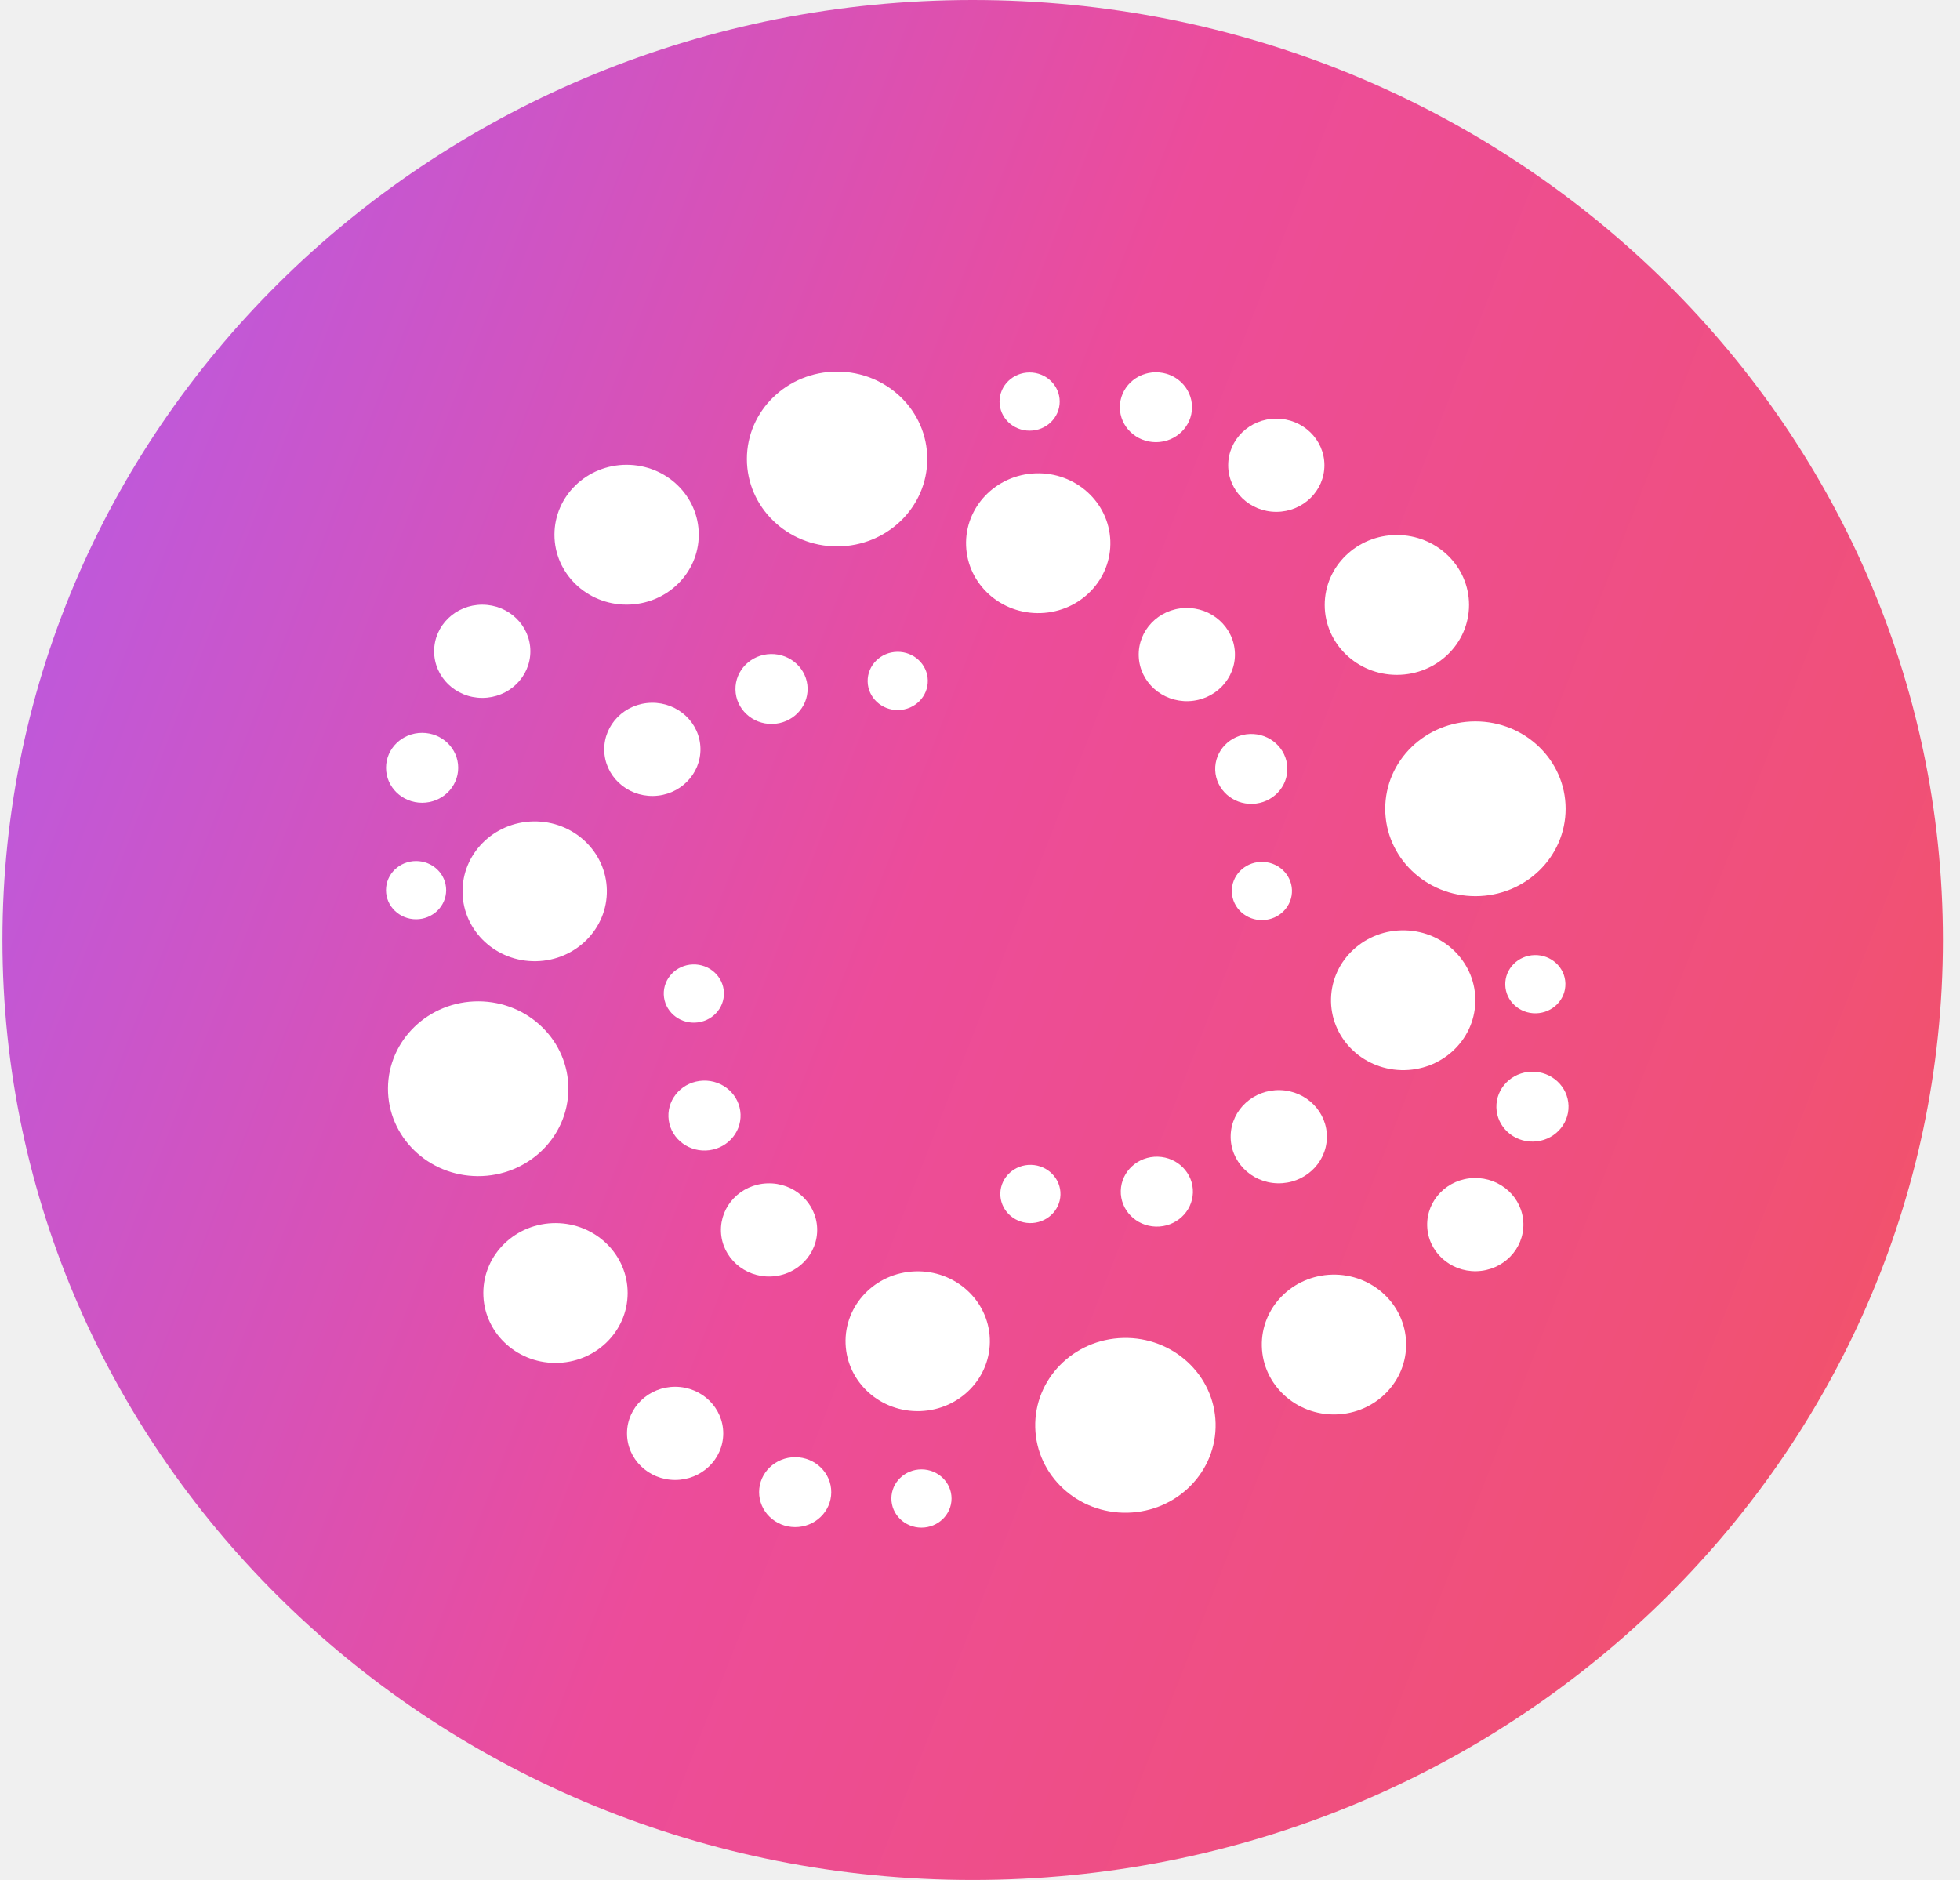
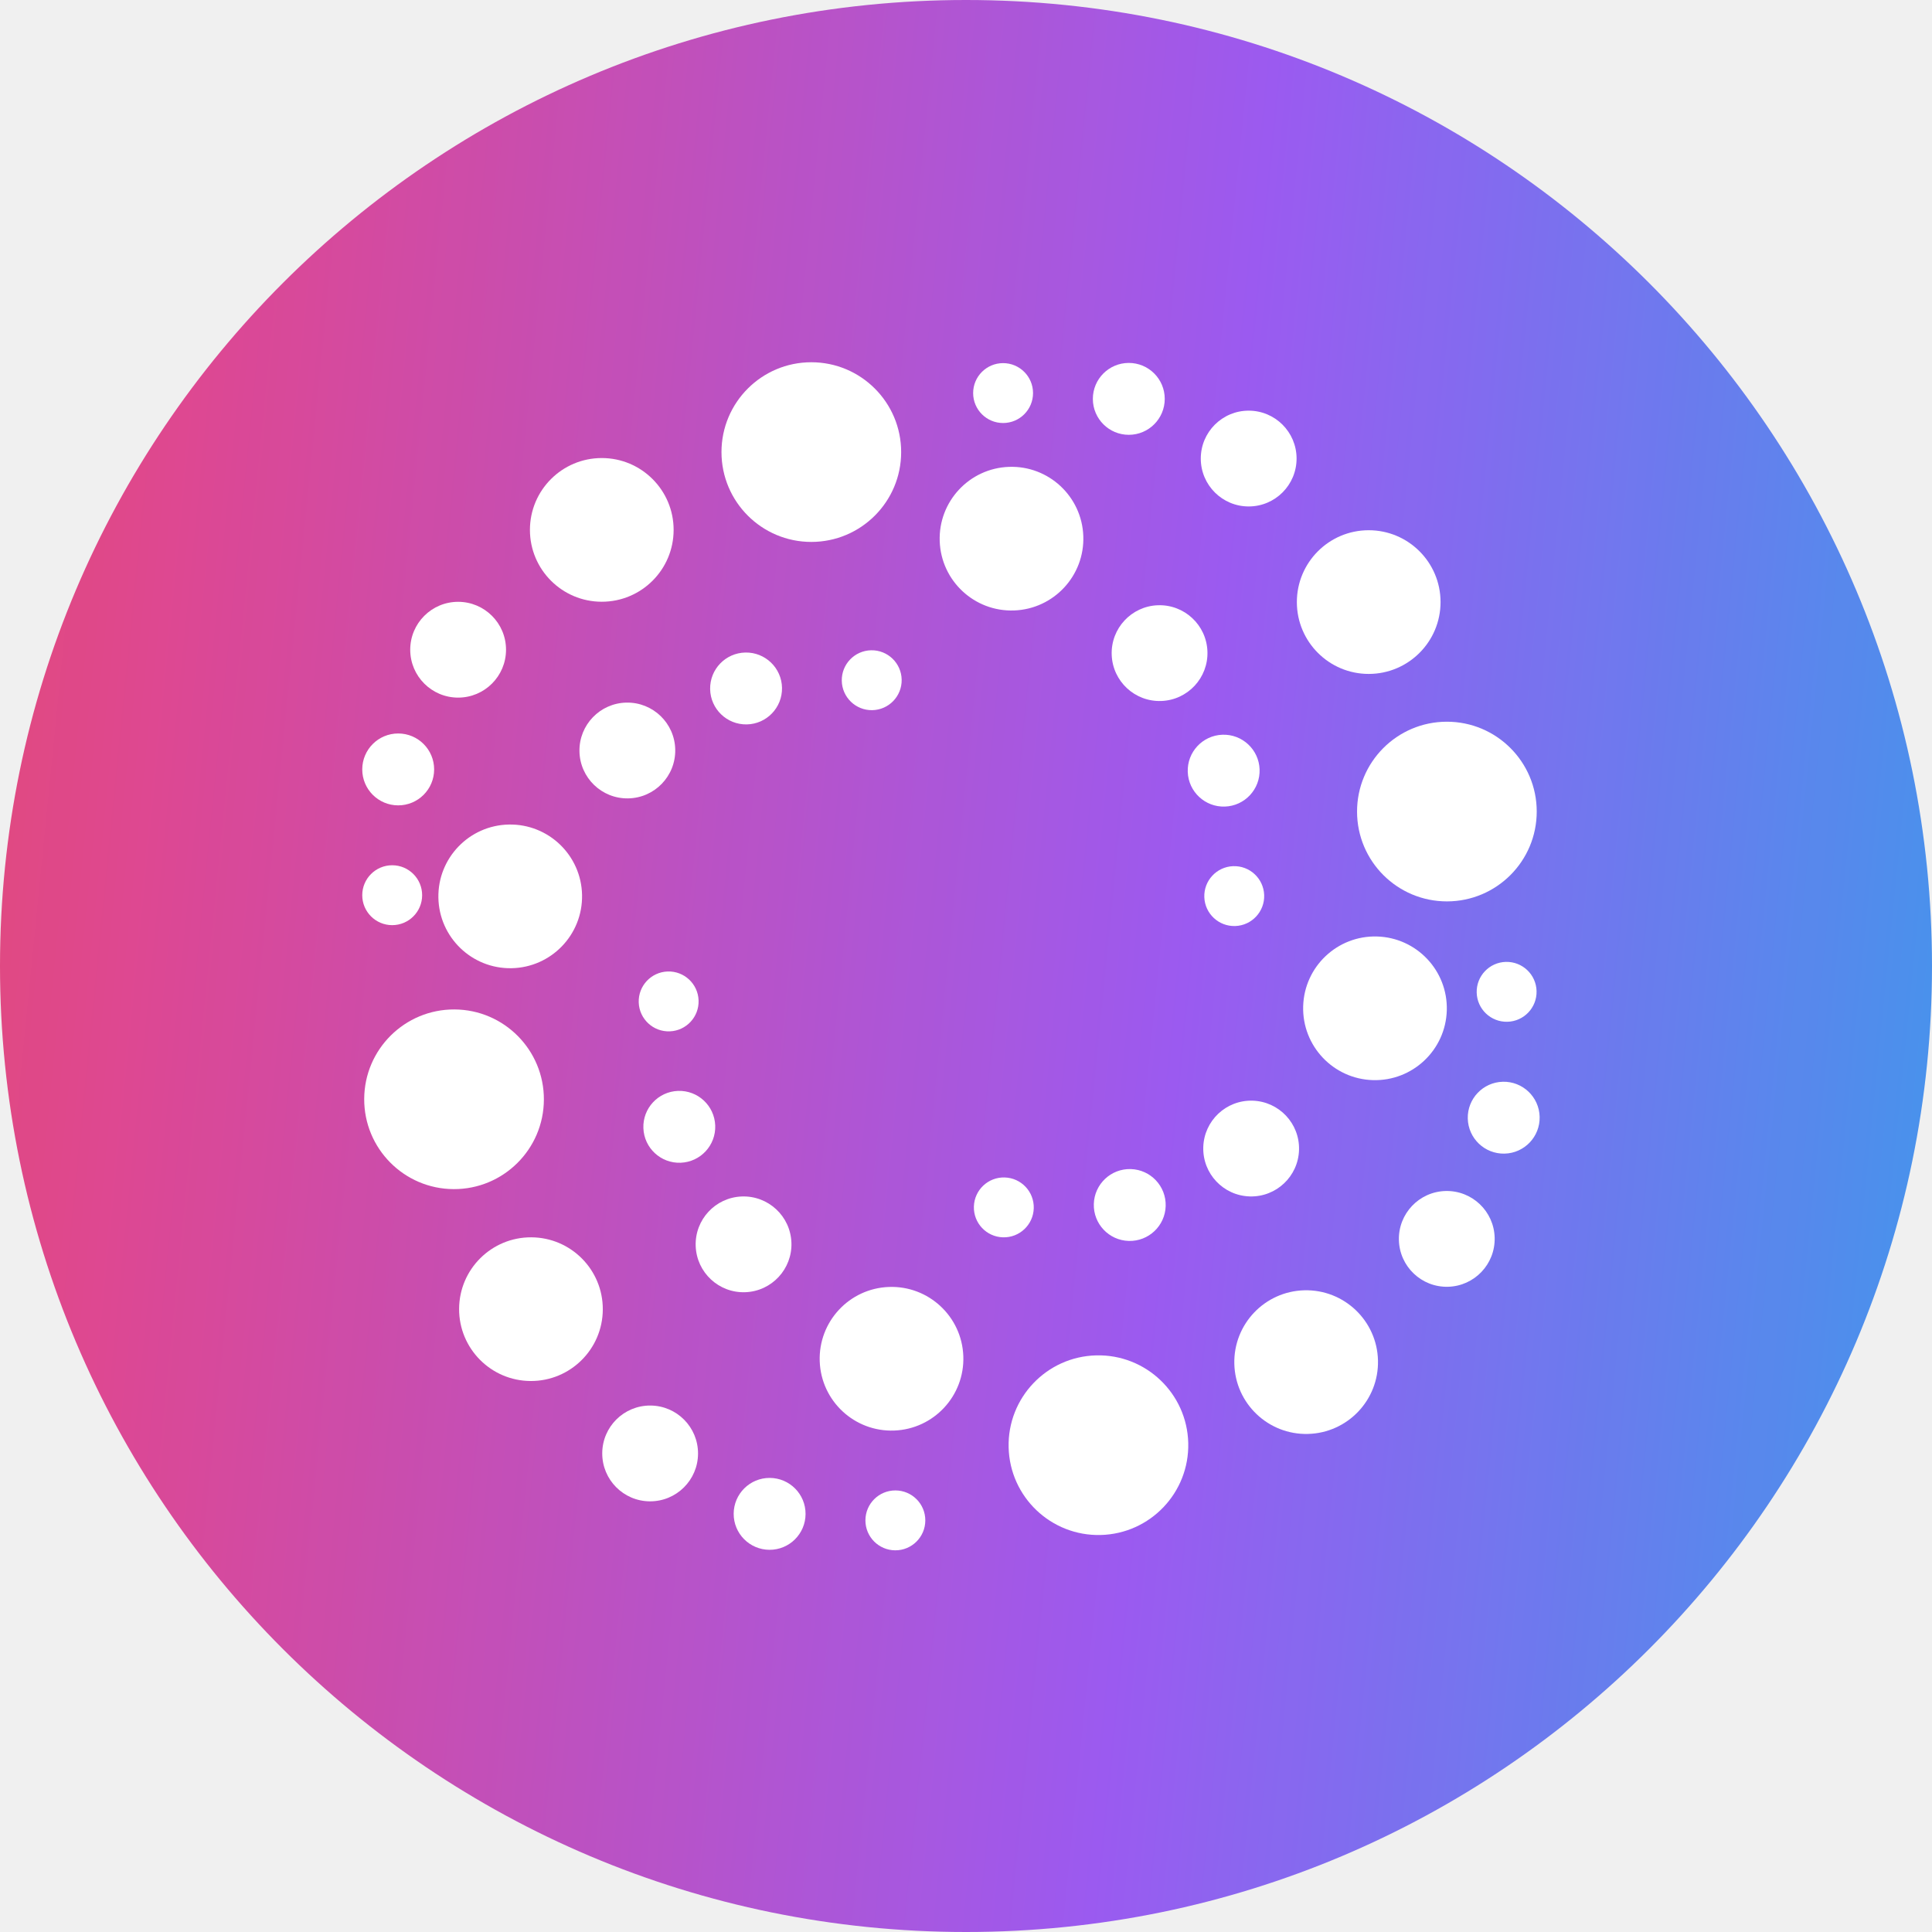
- <svg xmlns="http://www.w3.org/2000/svg" width="49" height="47" viewBox="0 0 49 47" fill="none">
+ <svg xmlns="http://www.w3.org/2000/svg" width="48" height="48" viewBox="0 0 48 48" fill="none">
  <g id="Group 11720">
-     <ellipse id="Ellipse 4691" cx="24.317" cy="23.5" rx="24.256" ry="23.5" fill="url(#paint0_linear_40238_41875)" />
+     <g id="Ellipse 4691" style="mix-blend-mode:multiply">
+       <circle cx="24" cy="24" r="24" fill="url(#paint0_linear_40929_2593)" />
+     </g>
    <g id="Group 11719">
      <g id="Group 11711">
-         <ellipse id="Ellipse 4686" cx="20.927" cy="11.475" rx="2.255" ry="2.185" fill="white" />
-         <ellipse id="Ellipse 4687" cx="15.665" cy="13.368" rx="1.804" ry="1.748" fill="white" />
-         <ellipse id="Ellipse 4688" cx="12.056" cy="16.282" rx="1.203" ry="1.165" fill="white" />
-         <ellipse id="Ellipse 4689" cx="10.553" cy="19.195" rx="0.902" ry="0.874" fill="white" />
-         <ellipse id="Ellipse 4690" cx="10.402" cy="22.254" rx="0.752" ry="0.728" fill="white" />
+         <circle id="Ellipse 4686" cx="20.157" cy="11.232" r="2.232" fill="white" />
+         <circle id="Ellipse 4687" cx="14.951" cy="13.165" r="1.785" fill="white" />
+         <circle id="Ellipse 4688" cx="11.382" cy="16.142" r="1.19" fill="white" />
+         <circle id="Ellipse 4689" cx="9.893" cy="19.116" r="0.893" fill="white" />
+         <ellipse id="Ellipse 4690" cx="9.744" cy="22.241" rx="0.744" ry="0.744" fill="white" />
      </g>
      <g id="Group 11712">
-         <ellipse id="Ellipse 4686_2" cx="2.185" cy="2.255" rx="2.185" ry="2.255" transform="matrix(0.00452136 -0.99999 0.999991 0.00424406 9.68945 29.394)" fill="white" />
-         <ellipse id="Ellipse 4687_2" cx="1.748" cy="1.804" rx="1.748" ry="1.804" transform="matrix(0.00452136 -0.99999 0.999991 0.00424406 12.0752 34.0659)" fill="white" />
-         <ellipse id="Ellipse 4688_2" cx="1.165" cy="1.203" rx="1.165" ry="1.203" transform="matrix(0.00452136 -0.99999 0.999991 0.00424406 15.6699 36.9946)" fill="white" />
-         <ellipse id="Ellipse 4689_2" cx="0.874" cy="0.902" rx="0.874" ry="0.902" transform="matrix(0.00452136 -0.99999 0.999991 0.00424406 18.9736 38.1743)" fill="white" />
-         <ellipse id="Ellipse 4690_2" cx="0.728" cy="0.752" rx="0.728" ry="0.752" transform="matrix(0.00452136 -0.99999 0.999991 0.00424406 22.2812 38.188)" fill="white" />
+         <ellipse id="Ellipse 4686_2" cx="11.28" cy="27.311" rx="2.232" ry="2.232" transform="rotate(-89.749 11.2805 27.3109)" fill="white" />
+         <ellipse id="Ellipse 4687_2" cx="13.192" cy="32.526" rx="1.785" ry="1.785" transform="rotate(-89.749 13.1916 32.5262)" fill="white" />
+         <circle id="Ellipse 4688_2" cx="16.152" cy="36.11" r="1.19" transform="rotate(-89.749 16.1524 36.1099)" fill="white" />
+         <ellipse id="Ellipse 4689_2" cx="19.121" cy="37.611" rx="0.893" ry="0.893" transform="rotate(-89.749 19.1212 37.6113)" fill="white" />
+         <circle id="Ellipse 4690_2" cx="22.245" cy="37.773" r="0.744" transform="rotate(-89.749 22.2452 37.7731)" fill="white" />
      </g>
      <g id="Group 11713">
-         <ellipse id="Ellipse 4686_3" cx="2.185" cy="2.255" rx="2.185" ry="2.255" transform="matrix(0.00174635 0.999998 -0.999999 0.00163924 39.1367 18.0308)" fill="white" />
-         <ellipse id="Ellipse 4687_3" cx="1.748" cy="1.804" rx="1.748" ry="1.804" transform="matrix(0.00174635 0.999998 -0.999999 0.00163924 36.7227 13.3726)" fill="white" />
-         <ellipse id="Ellipse 4688_3" cx="1.165" cy="1.203" rx="1.165" ry="1.203" transform="matrix(0.00174635 0.999998 -0.999999 0.00163924 33.1084 10.4644)" fill="white" />
-         <ellipse id="Ellipse 4689_3" cx="0.874" cy="0.902" rx="0.874" ry="0.902" transform="matrix(0.00174635 0.999998 -0.999999 0.00163924 29.7988 9.30518)" fill="white" />
-         <ellipse id="Ellipse 4690_3" cx="0.728" cy="0.752" rx="0.728" ry="0.752" transform="matrix(0.00174635 0.999998 -0.999999 0.00163924 26.4912 9.31006)" fill="white" />
+         <ellipse id="Ellipse 4686_3" cx="35.948" cy="20.163" rx="2.232" ry="2.232" transform="rotate(89.9031 35.9479 20.1627)" fill="white" />
+         <circle id="Ellipse 4687_3" cx="34.005" cy="14.958" r="1.785" transform="rotate(89.9031 34.0048 14.9583)" fill="white" />
+         <circle id="Ellipse 4688_3" cx="31.023" cy="11.392" r="1.19" transform="rotate(89.9031 31.0227 11.3924)" fill="white" />
+         <circle id="Ellipse 4689_3" cx="28.044" cy="9.91" r="0.893" transform="rotate(89.9031 28.0444 9.91028)" fill="white" />
+         <ellipse id="Ellipse 4690_3" cx="24.921" cy="9.766" rx="0.744" ry="0.744" transform="rotate(89.9031 24.9214 9.76614)" fill="white" />
      </g>
      <g id="Group 11714">
-         <ellipse id="Ellipse 4686_4" cx="2.255" cy="2.185" rx="2.255" ry="2.185" transform="matrix(-0.999715 0.0238761 -0.0254351 -0.999677 30.4453 37.7642)" fill="white" />
-         <ellipse id="Ellipse 4687_4" cx="1.804" cy="1.748" rx="1.804" ry="1.748" transform="matrix(-0.999715 0.0238761 -0.0254351 -0.999677 35.1973 35.3179)" fill="white" />
-         <ellipse id="Ellipse 4688_4" cx="1.203" cy="1.165" rx="1.203" ry="1.165" transform="matrix(-0.999715 0.0238761 -0.0254351 -0.999677 38.1143 31.7515)" fill="white" />
-         <ellipse id="Ellipse 4689_4" cx="0.902" cy="0.874" rx="0.902" ry="0.874" transform="matrix(-0.999715 0.0238761 -0.0254351 -0.999677 39.2354 28.519)" fill="white" />
-         <ellipse id="Ellipse 4690_4" cx="0.752" cy="0.728" rx="0.752" ry="0.728" transform="matrix(-0.999715 0.0238761 -0.0254351 -0.999677 39.1533 25.3149)" fill="white" />
+         <ellipse id="Ellipse 4686_4" cx="27.29" cy="35.905" rx="2.232" ry="2.232" transform="rotate(178.588 27.2902 35.9051)" fill="white" />
+         <ellipse id="Ellipse 4687_4" cx="32.45" cy="33.842" rx="1.785" ry="1.785" transform="rotate(178.588 32.4505 33.8417)" fill="white" />
+         <ellipse id="Ellipse 4688_4" cx="35.945" cy="30.78" rx="1.19" ry="1.19" transform="rotate(178.588 35.9449 30.7799)" fill="white" />
+         <ellipse id="Ellipse 4689_4" cx="37.359" cy="27.769" rx="0.893" ry="0.893" transform="rotate(178.588 37.3591 27.7688)" fill="white" />
+         <ellipse id="Ellipse 4690_4" cx="37.431" cy="24.641" rx="0.744" ry="0.744" transform="rotate(178.588 37.4314 24.6414)" fill="white" />
      </g>
      <g id="Group 11715">
-         <ellipse id="Ellipse 4687_5" cx="1.748" cy="1.804" rx="1.748" ry="1.804" transform="matrix(0.0186241 0.999827 0.999847 -0.0174822 11.5312 20.5669)" fill="white" />
-         <ellipse id="Ellipse 4688_5" cx="1.165" cy="1.203" rx="1.165" ry="1.203" transform="matrix(0.0186241 0.999827 0.999847 -0.0174822 15.084 17.5903)" fill="white" />
-         <ellipse id="Ellipse 4689_5" cx="0.874" cy="0.902" rx="0.874" ry="0.902" transform="matrix(0.0186241 0.999827 0.999847 -0.0174822 18.3701 16.3667)" fill="white" />
-         <ellipse id="Ellipse 4690_5" cx="0.728" cy="0.752" rx="0.728" ry="0.752" transform="matrix(0.0186241 0.999827 0.999847 -0.0174822 21.6777 16.3091)" fill="white" />
+         <circle id="Ellipse 4687_5" cx="1.785" cy="1.785" r="1.785" transform="matrix(0.0180441 0.999837 0.999837 -0.0180441 10.8594 20.5176)" fill="white" />
+         <circle id="Ellipse 4688_5" cx="1.19" cy="1.19" r="1.19" transform="matrix(0.0180441 0.999837 0.999837 -0.0180441 14.375 17.4775)" fill="white" />
+         <circle id="Ellipse 4689_5" cx="0.893" cy="0.893" r="0.893" transform="matrix(0.0180441 0.999837 0.999837 -0.0180441 17.627 16.228)" fill="white" />
+         <circle id="Ellipse 4690_5" cx="0.744" cy="0.744" r="0.744" transform="matrix(0.0180441 0.999837 0.999837 -0.0180441 20.9004 16.1694)" fill="white" />
      </g>
      <g id="Group 11716">
-         <ellipse id="Ellipse 4687_6" cx="1.804" cy="1.748" rx="1.804" ry="1.748" transform="matrix(-0.999379 0.0352303 0.0375291 0.999296 27.6924 11.77)" fill="white" />
-         <ellipse id="Ellipse 4688_6" cx="1.203" cy="1.165" rx="1.203" ry="1.165" transform="matrix(-0.999379 0.0352303 0.0375291 0.999296 30.8291 15.1577)" fill="white" />
-         <ellipse id="Ellipse 4689_6" cx="0.902" cy="0.874" rx="0.902" ry="0.874" transform="matrix(-0.999379 0.0352303 0.0375291 0.999296 32.1504 18.3179)" fill="white" />
-         <ellipse id="Ellipse 4690_6" cx="0.752" cy="0.728" rx="0.752" ry="0.728" transform="matrix(-0.999379 0.0352303 0.0375291 0.999296 32.2715 21.521)" fill="white" />
+         <ellipse id="Ellipse 4687_6" cx="1.785" cy="1.785" rx="1.785" ry="1.785" transform="matrix(-0.999339 0.0363616 0.0363616 0.999339 26.8496 11.5342)" fill="white" />
+         <ellipse id="Ellipse 4688_6" cx="1.19" cy="1.19" rx="1.19" ry="1.19" transform="matrix(-0.999339 0.0363616 0.0363616 0.999339 29.9551 14.9941)" fill="white" />
+         <ellipse id="Ellipse 4689_6" cx="0.893" cy="0.893" rx="0.893" ry="0.893" transform="matrix(-0.999339 0.0363616 0.0363616 0.999339 31.2617 18.2217)" fill="white" />
+         <circle id="Ellipse 4690_6" cx="0.744" cy="0.744" r="0.744" transform="matrix(-0.999339 0.0363616 0.0363616 0.999339 31.3809 21.4927)" fill="white" />
      </g>
      <g id="Group 11717">
-         <ellipse id="Ellipse 4687_7" cx="1.748" cy="1.804" rx="1.748" ry="1.804" transform="matrix(0.0293968 -0.999568 -0.999619 -0.0275952 36.8311 26.8032)" fill="white" />
-         <ellipse id="Ellipse 4688_7" cx="1.165" cy="1.203" rx="1.165" ry="1.203" transform="matrix(0.0293968 -0.999568 -0.999619 -0.0275952 33.1377 29.6157)" fill="white" />
-         <ellipse id="Ellipse 4689_7" cx="0.874" cy="0.902" rx="0.874" ry="0.902" transform="matrix(0.0293968 -0.999568 -0.999619 -0.0275952 29.7969 30.6899)" fill="white" />
-         <ellipse id="Ellipse 4690_7" cx="0.728" cy="0.752" rx="0.728" ry="0.752" transform="matrix(0.0293968 -0.999568 -0.999619 -0.0275952 26.4902 30.5981)" fill="white" />
+         <ellipse id="Ellipse 4687_7" cx="1.785" cy="1.785" rx="1.785" ry="1.785" transform="matrix(0.0284818 -0.999594 -0.999594 -0.0284818 35.8945 26.8862)" fill="white" />
+         <ellipse id="Ellipse 4688_7" cx="1.19" cy="1.19" rx="1.19" ry="1.19" transform="matrix(0.0284818 -0.999594 -0.999594 -0.0284818 32.2402 29.7588)" fill="white" />
+         <ellipse id="Ellipse 4689_7" cx="0.893" cy="0.893" rx="0.893" ry="0.893" transform="matrix(0.0284818 -0.999594 -0.999594 -0.0284818 28.9355 30.856)" fill="white" />
+         <circle id="Ellipse 4690_7" cx="0.744" cy="0.744" r="0.744" transform="matrix(0.0284818 -0.999594 -0.999594 -0.0284818 25.6621 30.7622)" fill="white" />
      </g>
      <g id="Group 11718">
-         <ellipse id="Ellipse 4687_8" cx="1.804" cy="1.748" rx="1.804" ry="1.748" transform="matrix(0.999363 -0.0357001 -0.0380295 -0.999277 21.2061 35.3423)" fill="white" />
-         <ellipse id="Ellipse 4688_8" cx="1.203" cy="1.165" rx="1.203" ry="1.165" transform="matrix(0.999363 -0.0357001 -0.0380295 -0.999277 18.0684 31.9556)" fill="white" />
-         <ellipse id="Ellipse 4689_8" cx="0.902" cy="0.874" rx="0.902" ry="0.874" transform="matrix(0.999363 -0.0357001 -0.0380295 -0.999277 16.7441 28.7954)" fill="white" />
-         <ellipse id="Ellipse 4690_8" cx="0.752" cy="0.728" rx="0.752" ry="0.728" transform="matrix(0.999363 -0.0357001 -0.0380295 -0.999277 16.6221 25.5933)" fill="white" />
+         <ellipse id="Ellipse 4687_8" cx="1.785" cy="1.785" rx="1.785" ry="1.785" transform="matrix(0.999321 -0.0368464 -0.0368464 -0.999321 20.4316 35.6074)" fill="white" />
+         <ellipse id="Ellipse 4688_8" cx="1.19" cy="1.19" rx="1.19" ry="1.19" transform="matrix(0.999321 -0.0368464 -0.0368464 -0.999321 17.3281 32.1484)" fill="white" />
+         <ellipse id="Ellipse 4689_8" cx="0.893" cy="0.893" rx="0.893" ry="0.893" transform="matrix(0.999321 -0.0368464 -0.0368464 -0.999321 16.0176 28.9209)" fill="white" />
+         <ellipse id="Ellipse 4690_8" cx="0.744" cy="0.744" rx="0.744" ry="0.744" transform="matrix(0.999321 -0.0368464 -0.0368464 -0.999321 15.8965 25.6509)" fill="white" />
      </g>
    </g>
  </g>
  <defs>
-     <linearGradient id="paint0_linear_40238_41875" x1="84" y1="161" x2="-49.299" y2="109.133" gradientUnits="userSpaceOnUse">
-       <stop stop-color="#F7B605" />
-       <stop offset="0.25" stop-color="#F79B06" />
-       <stop offset="0.483" stop-color="#F65650" />
-       <stop offset="0.601" stop-color="#F05079" />
-       <stop offset="0.75" stop-color="#EC4C9A" />
-       <stop offset="1" stop-color="#A560FF" />
+     <linearGradient id="paint0_linear_40929_2593" x1="110" y1="-258" x2="5.298" y2="-268.438" gradientUnits="userSpaceOnUse">
+       <stop offset="0.172" stop-color="#06CBF7" />
+       <stop offset="0.496" stop-color="#A560FF" />
+       <stop offset="0.744" stop-color="#EC4C9A" />
+       <stop offset="0.897" stop-color="#F65650" />
    </linearGradient>
  </defs>
</svg>
